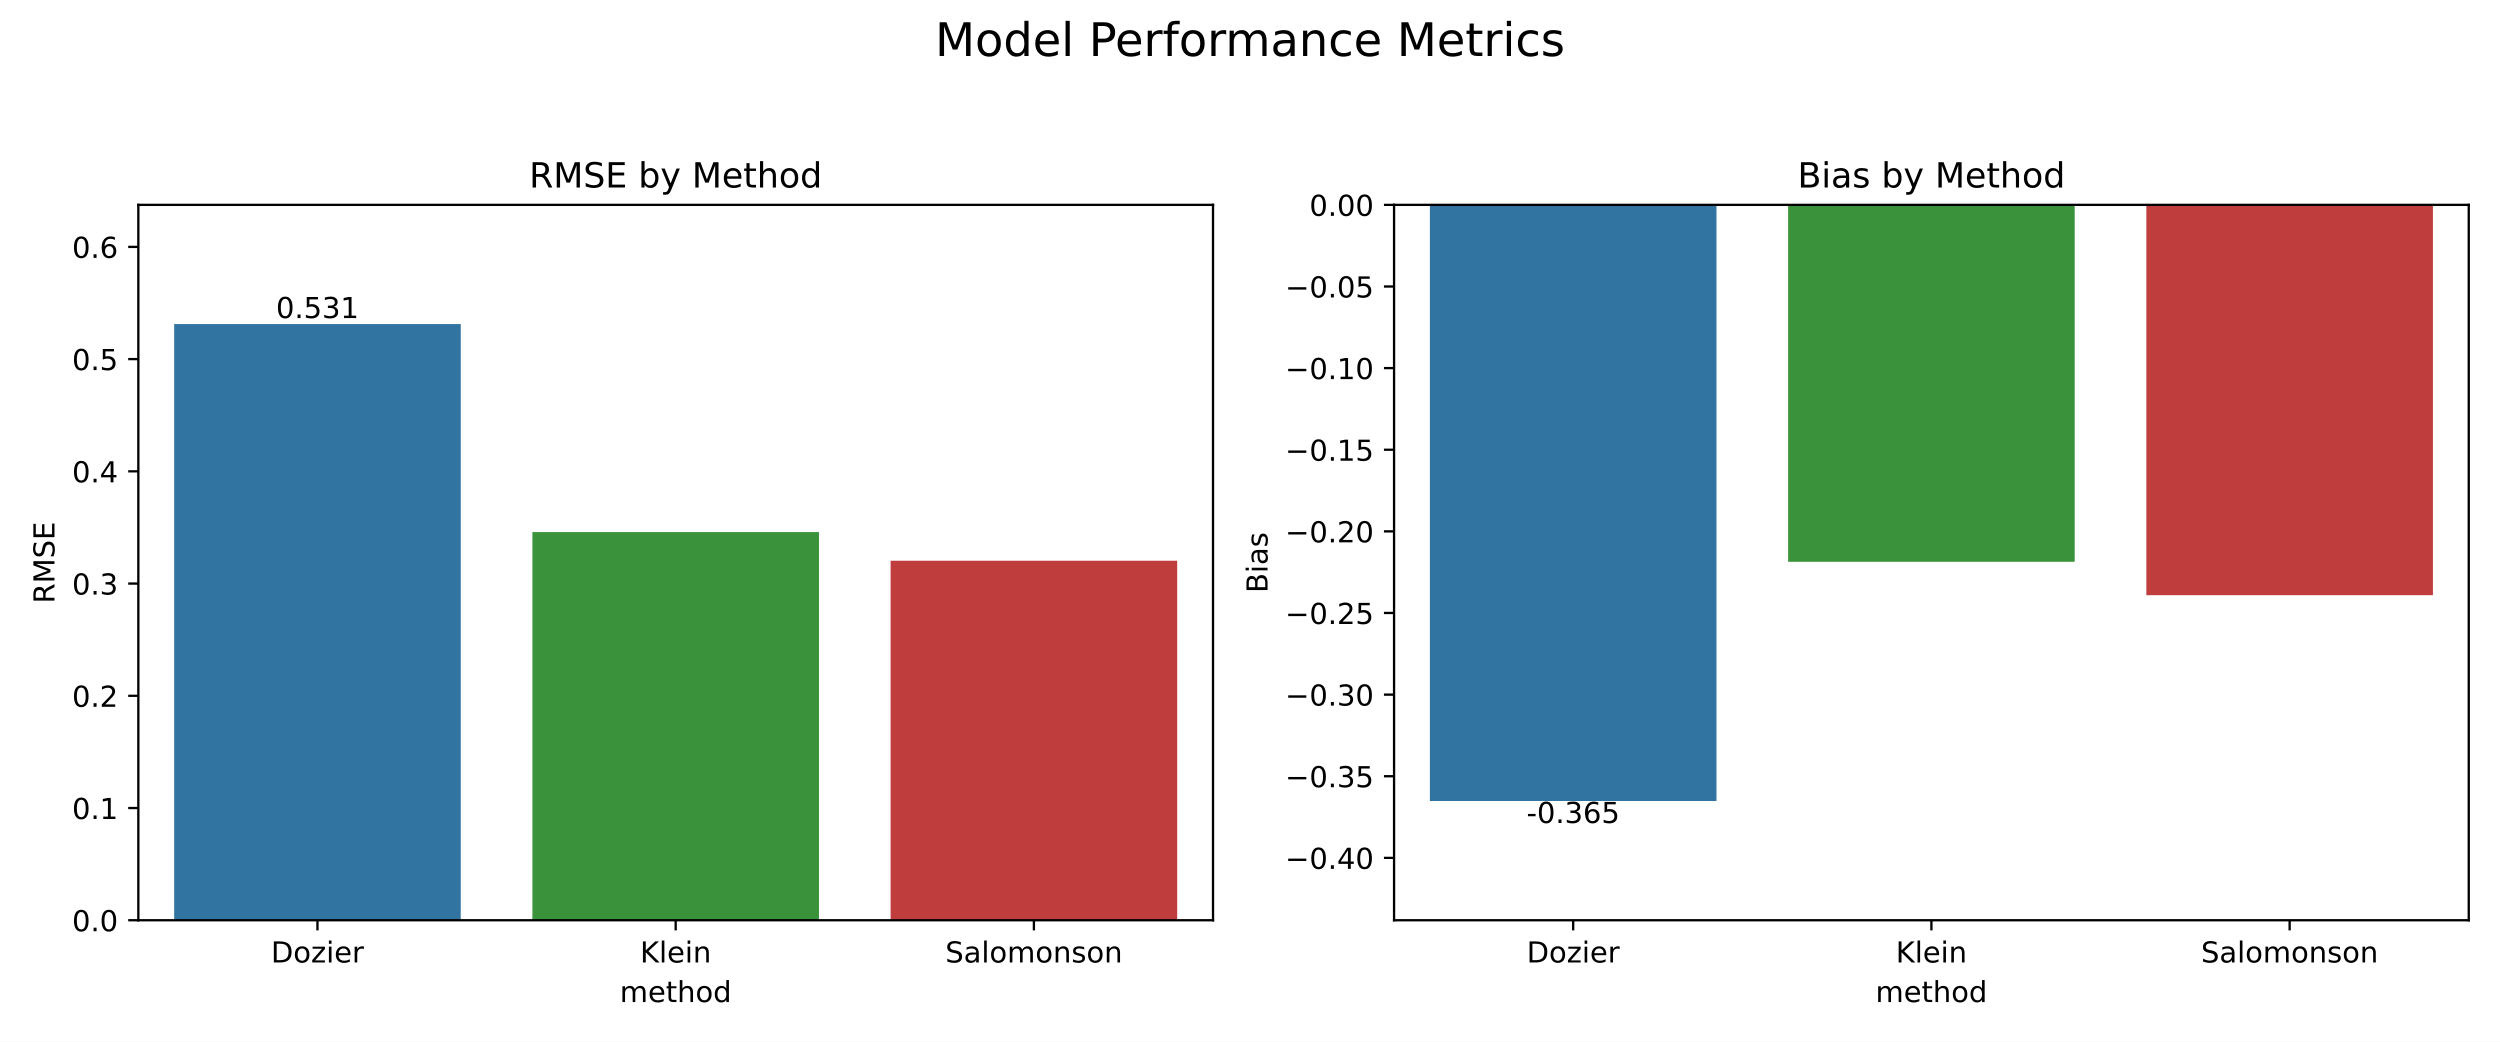
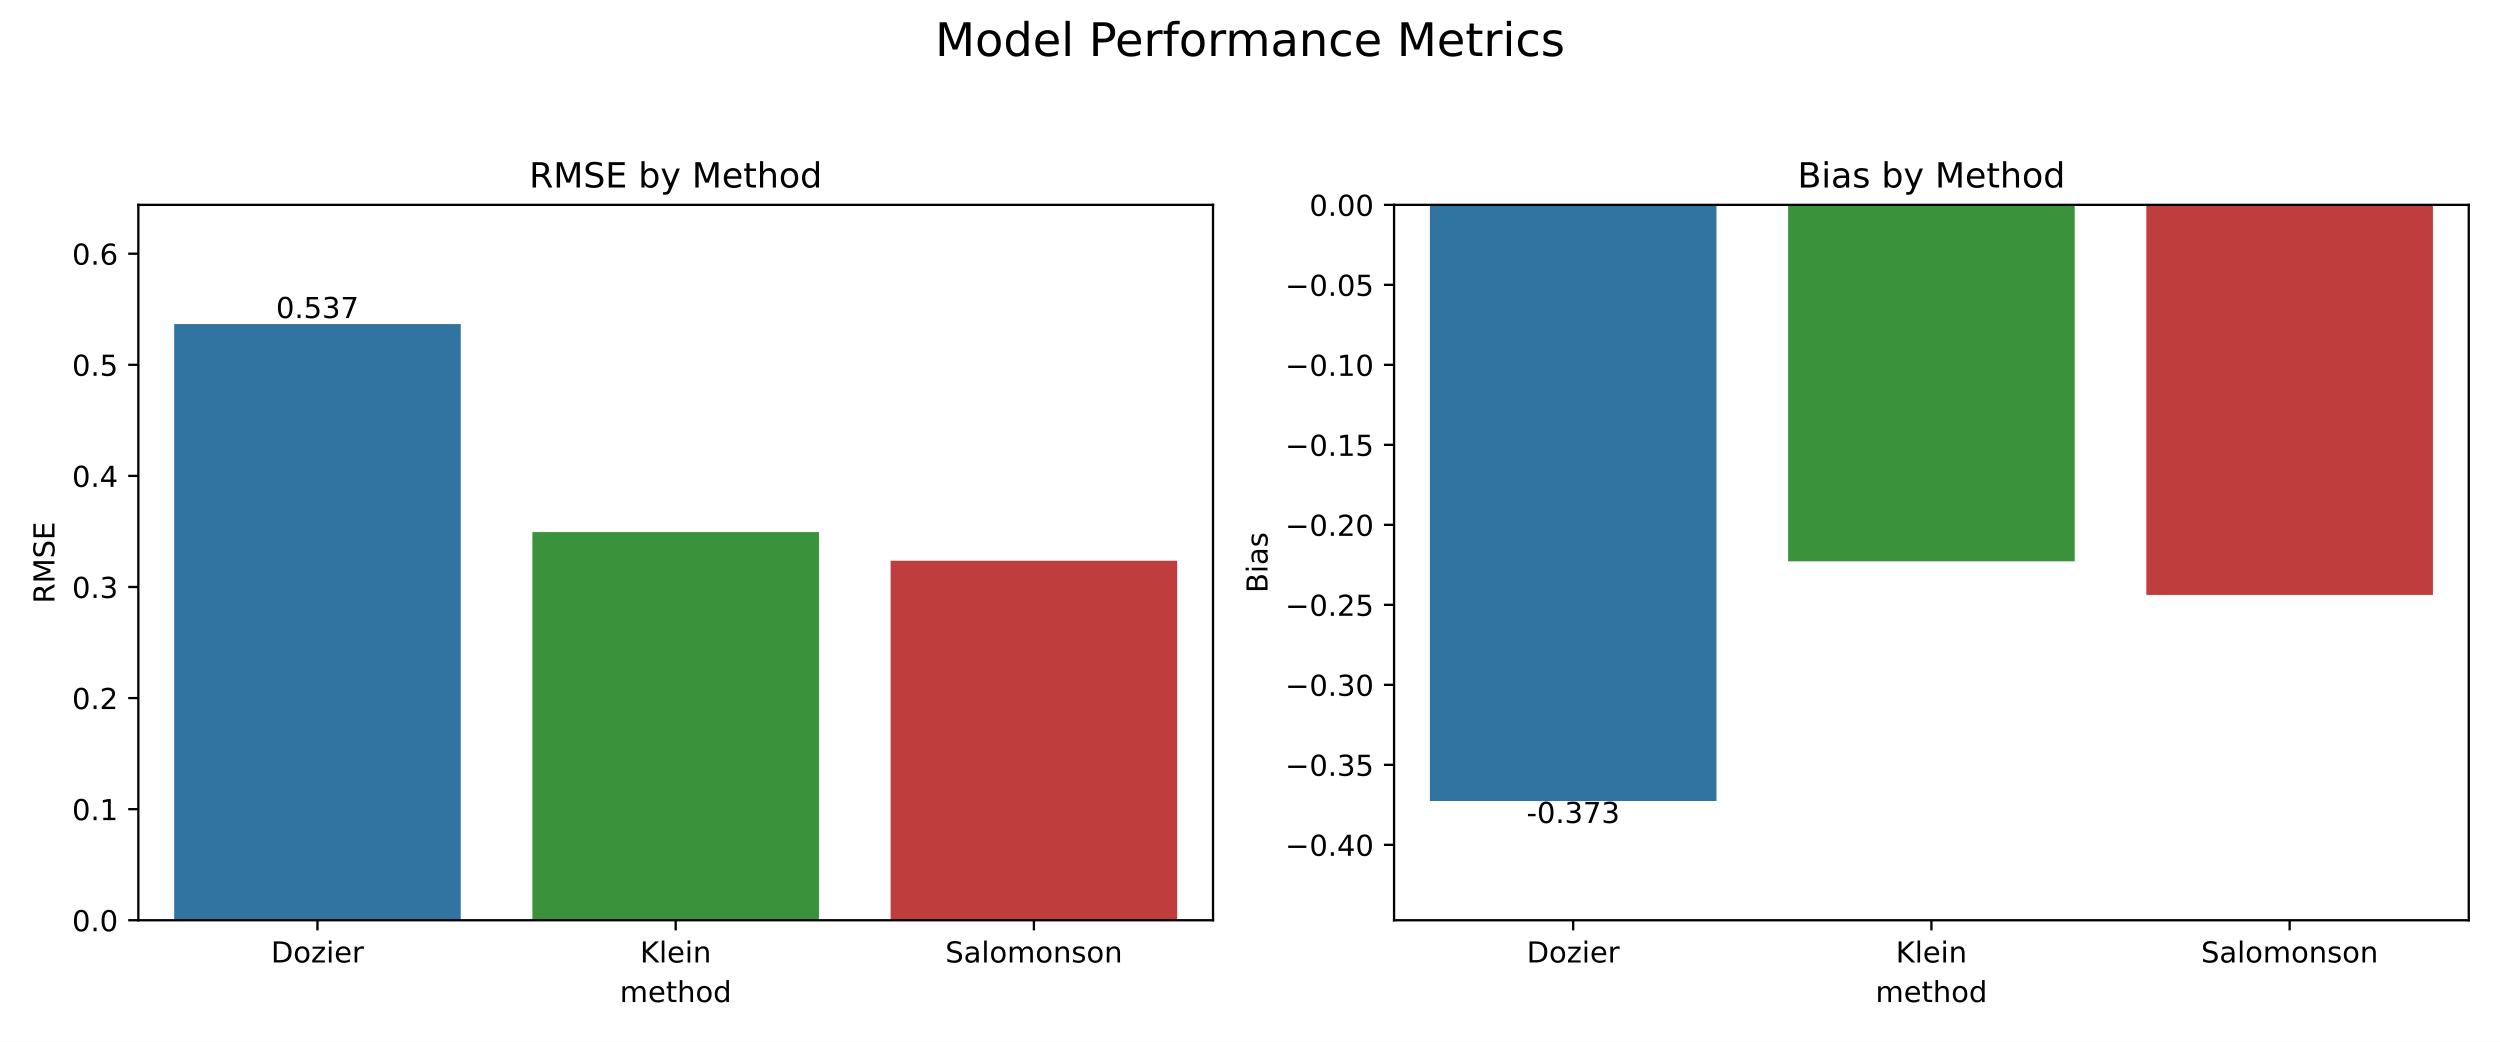
<svg xmlns="http://www.w3.org/2000/svg" xmlns:xlink="http://www.w3.org/1999/xlink" width="864pt" height="360pt" viewBox="0 0 864 360" version="1.1">
  <defs>
    <style type="text/css">*{stroke-linejoin: round; stroke-linecap: butt}</style>
  </defs>
  <g id="figure_1">
    <g id="patch_1">
      <path d="M 0 360  L 864 360  L 864 0  L 0 0  z " style="fill: #ffffff" />
    </g>
    <g id="axes_1">
      <g id="patch_2">
        <path d="M 47.81 318.04  L 419.22 318.04  L 419.22 70.8  L 47.81 70.8  z " style="fill: #ffffff" />
      </g>
      <g id="patch_3">
-         <path d="M 60.19 318.04  L 159.233 318.04  L 159.233 112.007  L 60.19 112.007  z " clip-path="url(#peafe7dc5db)" style="fill: #3274a1" />
+         <path d="M 60.19 318.04  L 159.233 318.04  L 159.233 112.007  L 60.19 112.007  z " clip-path="url(#peba05e457d)" style="fill: #3274a1" />
      </g>
      <g id="patch_4">
-         <path d="M 183.994 318.04  L 283.036 318.04  L 283.036 183.891  L 183.994 183.891  z " clip-path="url(#peafe7dc5db)" style="fill: #3a923a" />
+         <path d="M 183.994 318.04  L 283.036 318.04  L 283.036 183.89  L 183.994 183.89  z " clip-path="url(#peba05e457d)" style="fill: #3a923a" />
      </g>
      <g id="patch_5">
-         <path d="M 307.797 318.04  L 406.84 318.04  L 406.84 193.797  L 307.797 193.797  z " clip-path="url(#peafe7dc5db)" style="fill: #c03d3e" />
+         <path d="M 307.797 318.04  L 406.84 318.04  L 406.84 193.797  L 307.797 193.797  z " clip-path="url(#peba05e457d)" style="fill: #c03d3e" />
      </g>
      <g id="matplotlib.axis_1">
        <g id="xtick_1">
          <g id="line2d_1">
            <defs>
-               <path id="m513d58f804" d="M 0 0  L 0 3.5  " style="stroke: #000000; stroke-width: 0.8" />
+               <path id="m474b0d096c" d="M 0 0  L 0 3.5  " style="stroke: #000000; stroke-width: 0.8" />
            </defs>
            <g>
-               <use xlink:href="#m513d58f804" x="109.712" y="318.04" style="stroke: #000000; stroke-width: 0.8" />
+               <use xlink:href="#m474b0d096c" x="109.712" y="318.04" style="stroke: #000000; stroke-width: 0.8" />
            </g>
          </g>
          <g id="text_1">
            <g transform="translate(93.65698 332.6384) scale(0.1 -0.1)">
              <defs>
                <path id="DejaVuSans-44" d="M 1259 4147  L 1259 519  L 2022 519  Q 2988 519 3436 956  Q 3884 1394 3884 2338  Q 3884 3275 3436 3711  Q 2988 4147 2022 4147  L 1259 4147  z M 628 4666  L 1925 4666  Q 3281 4666 3915 4102  Q 4550 3538 4550 2338  Q 4550 1131 3912 565  Q 3275 0 1925 0  L 628 0  L 628 4666  z " transform="scale(0.015625)" />
                <path id="DejaVuSans-6f" d="M 1959 3097  Q 1497 3097 1228 2736  Q 959 2375 959 1747  Q 959 1119 1226 758  Q 1494 397 1959 397  Q 2419 397 2687 759  Q 2956 1122 2956 1747  Q 2956 2369 2687 2733  Q 2419 3097 1959 3097  z M 1959 3584  Q 2709 3584 3137 3096  Q 3566 2609 3566 1747  Q 3566 888 3137 398  Q 2709 -91 1959 -91  Q 1206 -91 779 398  Q 353 888 353 1747  Q 353 2609 779 3096  Q 1206 3584 1959 3584  z " transform="scale(0.015625)" />
                <path id="DejaVuSans-7a" d="M 353 3500  L 3084 3500  L 3084 2975  L 922 459  L 3084 459  L 3084 0  L 275 0  L 275 525  L 2438 3041  L 353 3041  L 353 3500  z " transform="scale(0.015625)" />
                <path id="DejaVuSans-69" d="M 603 3500  L 1178 3500  L 1178 0  L 603 0  L 603 3500  z M 603 4863  L 1178 4863  L 1178 4134  L 603 4134  L 603 4863  z " transform="scale(0.015625)" />
                <path id="DejaVuSans-65" d="M 3597 1894  L 3597 1613  L 953 1613  Q 991 1019 1311 708  Q 1631 397 2203 397  Q 2534 397 2845 478  Q 3156 559 3463 722  L 3463 178  Q 3153 47 2828 -22  Q 2503 -91 2169 -91  Q 1331 -91 842 396  Q 353 884 353 1716  Q 353 2575 817 3079  Q 1281 3584 2069 3584  Q 2775 3584 3186 3129  Q 3597 2675 3597 1894  z M 3022 2063  Q 3016 2534 2758 2815  Q 2500 3097 2075 3097  Q 1594 3097 1305 2825  Q 1016 2553 972 2059  L 3022 2063  z " transform="scale(0.015625)" />
                <path id="DejaVuSans-72" d="M 2631 2963  Q 2534 3019 2420 3045  Q 2306 3072 2169 3072  Q 1681 3072 1420 2755  Q 1159 2438 1159 1844  L 1159 0  L 581 0  L 581 3500  L 1159 3500  L 1159 2956  Q 1341 3275 1631 3429  Q 1922 3584 2338 3584  Q 2397 3584 2469 3576  Q 2541 3569 2628 3553  L 2631 2963  z " transform="scale(0.015625)" />
              </defs>
              <use xlink:href="#DejaVuSans-44" />
              <use xlink:href="#DejaVuSans-6f" x="77.002" />
              <use xlink:href="#DejaVuSans-7a" x="138.184" />
              <use xlink:href="#DejaVuSans-69" x="190.674" />
              <use xlink:href="#DejaVuSans-65" x="218.457" />
              <use xlink:href="#DejaVuSans-72" x="279.98" />
            </g>
          </g>
        </g>
        <g id="xtick_2">
          <g id="line2d_2">
            <g>
-               <use xlink:href="#m513d58f804" x="233.515" y="318.04" style="stroke: #000000; stroke-width: 0.8" />
+               <use xlink:href="#m474b0d096c" x="233.515" y="318.04" style="stroke: #000000; stroke-width: 0.8" />
            </g>
          </g>
          <g id="text_2">
            <g transform="translate(221.2127 332.6384) scale(0.1 -0.1)">
              <defs>
                <path id="DejaVuSans-4b" d="M 628 4666  L 1259 4666  L 1259 2694  L 3353 4666  L 4166 4666  L 1850 2491  L 4331 0  L 3500 0  L 1259 2247  L 1259 0  L 628 0  L 628 4666  z " transform="scale(0.015625)" />
                <path id="DejaVuSans-6c" d="M 603 4863  L 1178 4863  L 1178 0  L 603 0  L 603 4863  z " transform="scale(0.015625)" />
                <path id="DejaVuSans-6e" d="M 3513 2113  L 3513 0  L 2938 0  L 2938 2094  Q 2938 2591 2744 2837  Q 2550 3084 2163 3084  Q 1697 3084 1428 2787  Q 1159 2491 1159 1978  L 1159 0  L 581 0  L 581 3500  L 1159 3500  L 1159 2956  Q 1366 3272 1645 3428  Q 1925 3584 2291 3584  Q 2894 3584 3203 3211  Q 3513 2838 3513 2113  z " transform="scale(0.015625)" />
              </defs>
              <use xlink:href="#DejaVuSans-4b" />
              <use xlink:href="#DejaVuSans-6c" x="65.576" />
              <use xlink:href="#DejaVuSans-65" x="93.359" />
              <use xlink:href="#DejaVuSans-69" x="154.883" />
              <use xlink:href="#DejaVuSans-6e" x="182.666" />
            </g>
          </g>
        </g>
        <g id="xtick_3">
          <g id="line2d_3">
            <g>
-               <use xlink:href="#m513d58f804" x="357.318" y="318.04" style="stroke: #000000; stroke-width: 0.8" />
+               <use xlink:href="#m474b0d096c" x="357.318" y="318.04" style="stroke: #000000; stroke-width: 0.8" />
            </g>
          </g>
          <g id="text_3">
            <g transform="translate(326.7004 332.6384) scale(0.1 -0.1)">
              <defs>
                <path id="DejaVuSans-53" d="M 3425 4513  L 3425 3897  Q 3066 4069 2747 4153  Q 2428 4238 2131 4238  Q 1616 4238 1336 4038  Q 1056 3838 1056 3469  Q 1056 3159 1242 3001  Q 1428 2844 1947 2747  L 2328 2669  Q 3034 2534 3370 2195  Q 3706 1856 3706 1288  Q 3706 609 3251 259  Q 2797 -91 1919 -91  Q 1588 -91 1214 -16  Q 841 59 441 206  L 441 856  Q 825 641 1194 531  Q 1563 422 1919 422  Q 2459 422 2753 634  Q 3047 847 3047 1241  Q 3047 1584 2836 1778  Q 2625 1972 2144 2069  L 1759 2144  Q 1053 2284 737 2584  Q 422 2884 422 3419  Q 422 4038 858 4394  Q 1294 4750 2059 4750  Q 2388 4750 2728 4690  Q 3069 4631 3425 4513  z " transform="scale(0.015625)" />
                <path id="DejaVuSans-61" d="M 2194 1759  Q 1497 1759 1228 1600  Q 959 1441 959 1056  Q 959 750 1161 570  Q 1363 391 1709 391  Q 2188 391 2477 730  Q 2766 1069 2766 1631  L 2766 1759  L 2194 1759  z M 3341 1997  L 3341 0  L 2766 0  L 2766 531  Q 2569 213 2275 61  Q 1981 -91 1556 -91  Q 1019 -91 701 211  Q 384 513 384 1019  Q 384 1609 779 1909  Q 1175 2209 1959 2209  L 2766 2209  L 2766 2266  Q 2766 2663 2505 2880  Q 2244 3097 1772 3097  Q 1472 3097 1187 3025  Q 903 2953 641 2809  L 641 3341  Q 956 3463 1253 3523  Q 1550 3584 1831 3584  Q 2591 3584 2966 3190  Q 3341 2797 3341 1997  z " transform="scale(0.015625)" />
                <path id="DejaVuSans-6d" d="M 3328 2828  Q 3544 3216 3844 3400  Q 4144 3584 4550 3584  Q 5097 3584 5394 3201  Q 5691 2819 5691 2113  L 5691 0  L 5113 0  L 5113 2094  Q 5113 2597 4934 2840  Q 4756 3084 4391 3084  Q 3944 3084 3684 2787  Q 3425 2491 3425 1978  L 3425 0  L 2847 0  L 2847 2094  Q 2847 2600 2669 2842  Q 2491 3084 2119 3084  Q 1678 3084 1418 2786  Q 1159 2488 1159 1978  L 1159 0  L 581 0  L 581 3500  L 1159 3500  L 1159 2956  Q 1356 3278 1631 3431  Q 1906 3584 2284 3584  Q 2666 3584 2933 3390  Q 3200 3197 3328 2828  z " transform="scale(0.015625)" />
                <path id="DejaVuSans-73" d="M 2834 3397  L 2834 2853  Q 2591 2978 2328 3040  Q 2066 3103 1784 3103  Q 1356 3103 1142 2972  Q 928 2841 928 2578  Q 928 2378 1081 2264  Q 1234 2150 1697 2047  L 1894 2003  Q 2506 1872 2764 1633  Q 3022 1394 3022 966  Q 3022 478 2636 193  Q 2250 -91 1575 -91  Q 1294 -91 989 -36  Q 684 19 347 128  L 347 722  Q 666 556 975 473  Q 1284 391 1588 391  Q 1994 391 2212 530  Q 2431 669 2431 922  Q 2431 1156 2273 1281  Q 2116 1406 1581 1522  L 1381 1569  Q 847 1681 609 1914  Q 372 2147 372 2553  Q 372 3047 722 3315  Q 1072 3584 1716 3584  Q 2034 3584 2315 3537  Q 2597 3491 2834 3397  z " transform="scale(0.015625)" />
              </defs>
              <use xlink:href="#DejaVuSans-53" />
              <use xlink:href="#DejaVuSans-61" x="63.477" />
              <use xlink:href="#DejaVuSans-6c" x="124.756" />
              <use xlink:href="#DejaVuSans-6f" x="152.539" />
              <use xlink:href="#DejaVuSans-6d" x="213.721" />
              <use xlink:href="#DejaVuSans-6f" x="311.133" />
              <use xlink:href="#DejaVuSans-6e" x="372.314" />
              <use xlink:href="#DejaVuSans-73" x="435.693" />
              <use xlink:href="#DejaVuSans-6f" x="487.793" />
              <use xlink:href="#DejaVuSans-6e" x="548.975" />
            </g>
          </g>
        </g>
        <g id="text_4">
          <g transform="translate(214.2056 346.3166) scale(0.1 -0.1)">
            <defs>
              <path id="DejaVuSans-74" d="M 1172 4494  L 1172 3500  L 2356 3500  L 2356 3053  L 1172 3053  L 1172 1153  Q 1172 725 1289 603  Q 1406 481 1766 481  L 2356 481  L 2356 0  L 1766 0  Q 1100 0 847 248  Q 594 497 594 1153  L 594 3053  L 172 3053  L 172 3500  L 594 3500  L 594 4494  L 1172 4494  z " transform="scale(0.015625)" />
              <path id="DejaVuSans-68" d="M 3513 2113  L 3513 0  L 2938 0  L 2938 2094  Q 2938 2591 2744 2837  Q 2550 3084 2163 3084  Q 1697 3084 1428 2787  Q 1159 2491 1159 1978  L 1159 0  L 581 0  L 581 4863  L 1159 4863  L 1159 2956  Q 1366 3272 1645 3428  Q 1925 3584 2291 3584  Q 2894 3584 3203 3211  Q 3513 2838 3513 2113  z " transform="scale(0.015625)" />
              <path id="DejaVuSans-64" d="M 2906 2969  L 2906 4863  L 3481 4863  L 3481 0  L 2906 0  L 2906 525  Q 2725 213 2448 61  Q 2172 -91 1784 -91  Q 1150 -91 751 415  Q 353 922 353 1747  Q 353 2572 751 3078  Q 1150 3584 1784 3584  Q 2172 3584 2448 3432  Q 2725 3281 2906 2969  z M 947 1747  Q 947 1113 1208 752  Q 1469 391 1925 391  Q 2381 391 2643 752  Q 2906 1113 2906 1747  Q 2906 2381 2643 2742  Q 2381 3103 1925 3103  Q 1469 3103 1208 2742  Q 947 2381 947 1747  z " transform="scale(0.015625)" />
            </defs>
            <use xlink:href="#DejaVuSans-6d" />
            <use xlink:href="#DejaVuSans-65" x="97.412" />
            <use xlink:href="#DejaVuSans-74" x="158.936" />
            <use xlink:href="#DejaVuSans-68" x="198.145" />
            <use xlink:href="#DejaVuSans-6f" x="261.523" />
            <use xlink:href="#DejaVuSans-64" x="322.705" />
          </g>
        </g>
      </g>
      <g id="matplotlib.axis_2">
        <g id="ytick_1">
          <g id="line2d_4">
            <defs>
-               <path id="mf896c09297" d="M 0 0  L -3.5 0  " style="stroke: #000000; stroke-width: 0.8" />
+               <path id="mdf19b38f25" d="M 0 0  L -3.5 0  " style="stroke: #000000; stroke-width: 0.8" />
            </defs>
            <g>
-               <use xlink:href="#mf896c09297" x="47.81" y="318.04" style="stroke: #000000; stroke-width: 0.8" />
+               <use xlink:href="#mdf19b38f25" x="47.81" y="318.04" style="stroke: #000000; stroke-width: 0.8" />
            </g>
          </g>
          <g id="text_5">
            <g transform="translate(24.90687 321.8392) scale(0.1 -0.1)">
              <defs>
                <path id="DejaVuSans-30" d="M 2034 4250  Q 1547 4250 1301 3770  Q 1056 3291 1056 2328  Q 1056 1369 1301 889  Q 1547 409 2034 409  Q 2525 409 2770 889  Q 3016 1369 3016 2328  Q 3016 3291 2770 3770  Q 2525 4250 2034 4250  z M 2034 4750  Q 2819 4750 3233 4129  Q 3647 3509 3647 2328  Q 3647 1150 3233 529  Q 2819 -91 2034 -91  Q 1250 -91 836 529  Q 422 1150 422 2328  Q 422 3509 836 4129  Q 1250 4750 2034 4750  z " transform="scale(0.015625)" />
                <path id="DejaVuSans-2e" d="M 684 794  L 1344 794  L 1344 0  L 684 0  L 684 794  z " transform="scale(0.015625)" />
              </defs>
              <use xlink:href="#DejaVuSans-30" />
              <use xlink:href="#DejaVuSans-2e" x="63.623" />
              <use xlink:href="#DejaVuSans-30" x="95.41" />
            </g>
          </g>
        </g>
        <g id="ytick_2">
          <g id="line2d_5">
            <g>
-               <use xlink:href="#mf896c09297" x="47.81" y="279.253" style="stroke: #000000; stroke-width: 0.8" />
+               <use xlink:href="#mdf19b38f25" x="47.81" y="279.647" style="stroke: #000000; stroke-width: 0.8" />
            </g>
          </g>
          <g id="text_6">
-             <g transform="translate(24.90687 283.0527) scale(0.1 -0.1)">
+             <g transform="translate(24.90687 283.4464) scale(0.1 -0.1)">
              <defs>
                <path id="DejaVuSans-31" d="M 794 531  L 1825 531  L 1825 4091  L 703 3866  L 703 4441  L 1819 4666  L 2450 4666  L 2450 531  L 3481 531  L 3481 0  L 794 0  L 794 531  z " transform="scale(0.015625)" />
              </defs>
              <use xlink:href="#DejaVuSans-30" />
              <use xlink:href="#DejaVuSans-2e" x="63.623" />
              <use xlink:href="#DejaVuSans-31" x="95.41" />
            </g>
          </g>
        </g>
        <g id="ytick_3">
          <g id="line2d_6">
            <g>
-               <use xlink:href="#mf896c09297" x="47.81" y="240.467" style="stroke: #000000; stroke-width: 0.8" />
+               <use xlink:href="#mdf19b38f25" x="47.81" y="241.254" style="stroke: #000000; stroke-width: 0.8" />
            </g>
          </g>
          <g id="text_7">
-             <g transform="translate(24.90687 244.2662) scale(0.1 -0.1)">
+             <g transform="translate(24.90687 245.0535) scale(0.1 -0.1)">
              <defs>
                <path id="DejaVuSans-32" d="M 1228 531  L 3431 531  L 3431 0  L 469 0  L 469 531  Q 828 903 1448 1529  Q 2069 2156 2228 2338  Q 2531 2678 2651 2914  Q 2772 3150 2772 3378  Q 2772 3750 2511 3984  Q 2250 4219 1831 4219  Q 1534 4219 1204 4116  Q 875 4013 500 3803  L 500 4441  Q 881 4594 1212 4672  Q 1544 4750 1819 4750  Q 2544 4750 2975 4387  Q 3406 4025 3406 3419  Q 3406 3131 3298 2873  Q 3191 2616 2906 2266  Q 2828 2175 2409 1742  Q 1991 1309 1228 531  z " transform="scale(0.015625)" />
              </defs>
              <use xlink:href="#DejaVuSans-30" />
              <use xlink:href="#DejaVuSans-2e" x="63.623" />
              <use xlink:href="#DejaVuSans-32" x="95.41" />
            </g>
          </g>
        </g>
        <g id="ytick_4">
          <g id="line2d_7">
            <g>
-               <use xlink:href="#mf896c09297" x="47.81" y="201.68" style="stroke: #000000; stroke-width: 0.8" />
+               <use xlink:href="#mdf19b38f25" x="47.81" y="202.861" style="stroke: #000000; stroke-width: 0.8" />
            </g>
          </g>
          <g id="text_8">
-             <g transform="translate(24.90687 205.4797) scale(0.1 -0.1)">
+             <g transform="translate(24.90687 206.6606) scale(0.1 -0.1)">
              <defs>
                <path id="DejaVuSans-33" d="M 2597 2516  Q 3050 2419 3304 2112  Q 3559 1806 3559 1356  Q 3559 666 3084 287  Q 2609 -91 1734 -91  Q 1441 -91 1130 -33  Q 819 25 488 141  L 488 750  Q 750 597 1062 519  Q 1375 441 1716 441  Q 2309 441 2620 675  Q 2931 909 2931 1356  Q 2931 1769 2642 2001  Q 2353 2234 1838 2234  L 1294 2234  L 1294 2753  L 1863 2753  Q 2328 2753 2575 2939  Q 2822 3125 2822 3475  Q 2822 3834 2567 4026  Q 2313 4219 1838 4219  Q 1578 4219 1281 4162  Q 984 4106 628 3988  L 628 4550  Q 988 4650 1302 4700  Q 1616 4750 1894 4750  Q 2613 4750 3031 4423  Q 3450 4097 3450 3541  Q 3450 3153 3228 2886  Q 3006 2619 2597 2516  z " transform="scale(0.015625)" />
              </defs>
              <use xlink:href="#DejaVuSans-30" />
              <use xlink:href="#DejaVuSans-2e" x="63.623" />
              <use xlink:href="#DejaVuSans-33" x="95.41" />
            </g>
          </g>
        </g>
        <g id="ytick_5">
          <g id="line2d_8">
            <g>
-               <use xlink:href="#mf896c09297" x="47.81" y="162.894" style="stroke: #000000; stroke-width: 0.8" />
+               <use xlink:href="#mdf19b38f25" x="47.81" y="164.469" style="stroke: #000000; stroke-width: 0.8" />
            </g>
          </g>
          <g id="text_9">
-             <g transform="translate(24.90687 166.6932) scale(0.1 -0.1)">
+             <g transform="translate(24.90687 168.2678) scale(0.1 -0.1)">
              <defs>
                <path id="DejaVuSans-34" d="M 2419 4116  L 825 1625  L 2419 1625  L 2419 4116  z M 2253 4666  L 3047 4666  L 3047 1625  L 3713 1625  L 3713 1100  L 3047 1100  L 3047 0  L 2419 0  L 2419 1100  L 313 1100  L 313 1709  L 2253 4666  z " transform="scale(0.015625)" />
              </defs>
              <use xlink:href="#DejaVuSans-30" />
              <use xlink:href="#DejaVuSans-2e" x="63.623" />
              <use xlink:href="#DejaVuSans-34" x="95.41" />
            </g>
          </g>
        </g>
        <g id="ytick_6">
          <g id="line2d_9">
            <g>
-               <use xlink:href="#mf896c09297" x="47.81" y="124.107" style="stroke: #000000; stroke-width: 0.8" />
+               <use xlink:href="#mdf19b38f25" x="47.81" y="126.076" style="stroke: #000000; stroke-width: 0.8" />
            </g>
          </g>
          <g id="text_10">
-             <g transform="translate(24.90687 127.9067) scale(0.1 -0.1)">
+             <g transform="translate(24.90687 129.8749) scale(0.1 -0.1)">
              <defs>
                <path id="DejaVuSans-35" d="M 691 4666  L 3169 4666  L 3169 4134  L 1269 4134  L 1269 2991  Q 1406 3038 1543 3061  Q 1681 3084 1819 3084  Q 2600 3084 3056 2656  Q 3513 2228 3513 1497  Q 3513 744 3044 326  Q 2575 -91 1722 -91  Q 1428 -91 1123 -41  Q 819 9 494 109  L 494 744  Q 775 591 1075 516  Q 1375 441 1709 441  Q 2250 441 2565 725  Q 2881 1009 2881 1497  Q 2881 1984 2565 2268  Q 2250 2553 1709 2553  Q 1456 2553 1204 2497  Q 953 2441 691 2322  L 691 4666  z " transform="scale(0.015625)" />
              </defs>
              <use xlink:href="#DejaVuSans-30" />
              <use xlink:href="#DejaVuSans-2e" x="63.623" />
              <use xlink:href="#DejaVuSans-35" x="95.41" />
            </g>
          </g>
        </g>
        <g id="ytick_7">
          <g id="line2d_10">
            <g>
-               <use xlink:href="#mf896c09297" x="47.81" y="85.321" style="stroke: #000000; stroke-width: 0.8" />
+               <use xlink:href="#mdf19b38f25" x="47.81" y="87.683" style="stroke: #000000; stroke-width: 0.8" />
            </g>
          </g>
          <g id="text_11">
-             <g transform="translate(24.90687 89.12022) scale(0.1 -0.1)">
+             <g transform="translate(24.90687 91.48207) scale(0.1 -0.1)">
              <defs>
                <path id="DejaVuSans-36" d="M 2113 2584  Q 1688 2584 1439 2293  Q 1191 2003 1191 1497  Q 1191 994 1439 701  Q 1688 409 2113 409  Q 2538 409 2786 701  Q 3034 994 3034 1497  Q 3034 2003 2786 2293  Q 2538 2584 2113 2584  z M 3366 4563  L 3366 3988  Q 3128 4100 2886 4159  Q 2644 4219 2406 4219  Q 1781 4219 1451 3797  Q 1122 3375 1075 2522  Q 1259 2794 1537 2939  Q 1816 3084 2150 3084  Q 2853 3084 3261 2657  Q 3669 2231 3669 1497  Q 3669 778 3244 343  Q 2819 -91 2113 -91  Q 1303 -91 875 529  Q 447 1150 447 2328  Q 447 3434 972 4092  Q 1497 4750 2381 4750  Q 2619 4750 2861 4703  Q 3103 4656 3366 4563  z " transform="scale(0.015625)" />
              </defs>
              <use xlink:href="#DejaVuSans-30" />
              <use xlink:href="#DejaVuSans-2e" x="63.623" />
              <use xlink:href="#DejaVuSans-36" x="95.41" />
            </g>
          </g>
        </g>
        <g id="text_12">
          <g transform="translate(18.82719 208.5419) rotate(-90) scale(0.1 -0.1)">
            <defs>
              <path id="DejaVuSans-52" d="M 2841 2188  Q 3044 2119 3236 1894  Q 3428 1669 3622 1275  L 4263 0  L 3584 0  L 2988 1197  Q 2756 1666 2539 1819  Q 2322 1972 1947 1972  L 1259 1972  L 1259 0  L 628 0  L 628 4666  L 2053 4666  Q 2853 4666 3247 4331  Q 3641 3997 3641 3322  Q 3641 2881 3436 2590  Q 3231 2300 2841 2188  z M 1259 4147  L 1259 2491  L 2053 2491  Q 2509 2491 2742 2702  Q 2975 2913 2975 3322  Q 2975 3731 2742 3939  Q 2509 4147 2053 4147  L 1259 4147  z " transform="scale(0.015625)" />
              <path id="DejaVuSans-4d" d="M 628 4666  L 1569 4666  L 2759 1491  L 3956 4666  L 4897 4666  L 4897 0  L 4281 0  L 4281 4097  L 3078 897  L 2444 897  L 1241 4097  L 1241 0  L 628 0  L 628 4666  z " transform="scale(0.015625)" />
              <path id="DejaVuSans-45" d="M 628 4666  L 3578 4666  L 3578 4134  L 1259 4134  L 1259 2753  L 3481 2753  L 3481 2222  L 1259 2222  L 1259 531  L 3634 531  L 3634 0  L 628 0  L 628 4666  z " transform="scale(0.015625)" />
            </defs>
            <use xlink:href="#DejaVuSans-52" />
            <use xlink:href="#DejaVuSans-4d" x="69.482" />
            <use xlink:href="#DejaVuSans-53" x="155.762" />
            <use xlink:href="#DejaVuSans-45" x="219.238" />
          </g>
        </g>
      </g>
      <g id="line2d_11">
-         <path clip-path="url(#peafe7dc5db)" style="fill: none; stroke: #424242; stroke-width: 2.25; stroke-linecap: square" />
+         <path clip-path="url(#peba05e457d)" style="fill: none; stroke: #424242; stroke-width: 2.25; stroke-linecap: square" />
      </g>
      <g id="line2d_12">
-         <path clip-path="url(#peafe7dc5db)" style="fill: none; stroke: #424242; stroke-width: 2.25; stroke-linecap: square" />
+         <path clip-path="url(#peba05e457d)" style="fill: none; stroke: #424242; stroke-width: 2.25; stroke-linecap: square" />
      </g>
      <g id="line2d_13">
-         <path clip-path="url(#peafe7dc5db)" style="fill: none; stroke: #424242; stroke-width: 2.25; stroke-linecap: square" />
+         <path clip-path="url(#peba05e457d)" style="fill: none; stroke: #424242; stroke-width: 2.25; stroke-linecap: square" />
      </g>
      <g id="patch_6">
        <path d="M 47.81 318.04  L 47.81 70.8  " style="fill: none; stroke: #000000; stroke-width: 0.8; stroke-linejoin: miter; stroke-linecap: square" />
      </g>
      <g id="patch_7">
        <path d="M 419.22 318.04  L 419.22 70.8  " style="fill: none; stroke: #000000; stroke-width: 0.8; stroke-linejoin: miter; stroke-linecap: square" />
      </g>
      <g id="patch_8">
        <path d="M 47.81 318.04  L 419.22 318.04  " style="fill: none; stroke: #000000; stroke-width: 0.8; stroke-linejoin: miter; stroke-linecap: square" />
      </g>
      <g id="patch_9">
        <path d="M 47.81 70.8  L 419.22 70.8  " style="fill: none; stroke: #000000; stroke-width: 0.8; stroke-linejoin: miter; stroke-linecap: square" />
      </g>
      <g id="text_13">
        <g transform="translate(95.3976 109.927) scale(0.1 -0.1)">
+           <defs>
+             <path id="DejaVuSans-37" d="M 525 4666  L 3525 4666  L 3525 4397  L 1831 0  L 1172 0  L 2766 4134  L 525 4134  L 525 4666  z " transform="scale(0.015625)" />
+           </defs>
          <use xlink:href="#DejaVuSans-30" />
          <use xlink:href="#DejaVuSans-2e" x="63.623" />
          <use xlink:href="#DejaVuSans-35" x="95.41" />
          <use xlink:href="#DejaVuSans-33" x="159.033" />
-           <use xlink:href="#DejaVuSans-31" x="222.656" />
+           <use xlink:href="#DejaVuSans-37" x="222.656" />
        </g>
      </g>
      <g id="text_14">
        <g transform="translate(182.8909 64.8) scale(0.12 -0.12)">
          <defs>
            <path id="DejaVuSans-20" transform="scale(0.015625)" />
            <path id="DejaVuSans-62" d="M 3116 1747  Q 3116 2381 2855 2742  Q 2594 3103 2138 3103  Q 1681 3103 1420 2742  Q 1159 2381 1159 1747  Q 1159 1113 1420 752  Q 1681 391 2138 391  Q 2594 391 2855 752  Q 3116 1113 3116 1747  z M 1159 2969  Q 1341 3281 1617 3432  Q 1894 3584 2278 3584  Q 2916 3584 3314 3078  Q 3713 2572 3713 1747  Q 3713 922 3314 415  Q 2916 -91 2278 -91  Q 1894 -91 1617 61  Q 1341 213 1159 525  L 1159 0  L 581 0  L 581 4863  L 1159 4863  L 1159 2969  z " transform="scale(0.015625)" />
            <path id="DejaVuSans-79" d="M 2059 -325  Q 1816 -950 1584 -1140  Q 1353 -1331 966 -1331  L 506 -1331  L 506 -850  L 844 -850  Q 1081 -850 1212 -737  Q 1344 -625 1503 -206  L 1606 56  L 191 3500  L 800 3500  L 1894 763  L 2988 3500  L 3597 3500  L 2059 -325  z " transform="scale(0.015625)" />
          </defs>
          <use xlink:href="#DejaVuSans-52" />
          <use xlink:href="#DejaVuSans-4d" x="69.482" />
          <use xlink:href="#DejaVuSans-53" x="155.762" />
          <use xlink:href="#DejaVuSans-45" x="219.238" />
          <use xlink:href="#DejaVuSans-20" x="282.422" />
          <use xlink:href="#DejaVuSans-62" x="314.209" />
          <use xlink:href="#DejaVuSans-79" x="377.686" />
          <use xlink:href="#DejaVuSans-20" x="436.865" />
          <use xlink:href="#DejaVuSans-4d" x="468.652" />
          <use xlink:href="#DejaVuSans-65" x="554.932" />
          <use xlink:href="#DejaVuSans-74" x="616.455" />
          <use xlink:href="#DejaVuSans-68" x="655.664" />
          <use xlink:href="#DejaVuSans-6f" x="719.043" />
          <use xlink:href="#DejaVuSans-64" x="780.225" />
        </g>
      </g>
    </g>
    <g id="axes_2">
      <g id="patch_10">
        <path d="M 481.79 318.04  L 853.2 318.04  L 853.2 70.8  L 481.79 70.8  z " style="fill: #ffffff" />
      </g>
      <g id="patch_11">
-         <path d="M 494.17 70.8  L 593.213 70.8  L 593.213 276.833  L 494.17 276.833  z " clip-path="url(#p7704c7d797)" style="fill: #3274a1" />
+         <path d="M 494.17 70.8  L 593.213 70.8  L 593.213 276.833  L 494.17 276.833  z " clip-path="url(#pfd6d68599d)" style="fill: #3274a1" />
      </g>
      <g id="patch_12">
-         <path d="M 617.974 70.8  L 717.016 70.8  L 717.016 194.168  L 617.974 194.168  z " clip-path="url(#p7704c7d797)" style="fill: #3a923a" />
+         <path d="M 617.974 70.8  L 717.016 70.8  L 717.016 194.006  L 617.974 194.006  z " clip-path="url(#pfd6d68599d)" style="fill: #3a923a" />
      </g>
      <g id="patch_13">
-         <path d="M 741.777 70.8  L 840.82 70.8  L 840.82 205.699  L 741.777 205.699  z " clip-path="url(#p7704c7d797)" style="fill: #c03d3e" />
+         <path d="M 741.777 70.8  L 840.82 70.8  L 840.82 205.612  L 741.777 205.612  z " clip-path="url(#pfd6d68599d)" style="fill: #c03d3e" />
      </g>
      <g id="matplotlib.axis_3">
        <g id="xtick_4">
          <g id="line2d_14">
            <g>
-               <use xlink:href="#m513d58f804" x="543.692" y="318.04" style="stroke: #000000; stroke-width: 0.8" />
+               <use xlink:href="#m474b0d096c" x="543.692" y="318.04" style="stroke: #000000; stroke-width: 0.8" />
            </g>
          </g>
          <g id="text_15">
            <g transform="translate(527.637 332.6384) scale(0.1 -0.1)">
              <use xlink:href="#DejaVuSans-44" />
              <use xlink:href="#DejaVuSans-6f" x="77.002" />
              <use xlink:href="#DejaVuSans-7a" x="138.184" />
              <use xlink:href="#DejaVuSans-69" x="190.674" />
              <use xlink:href="#DejaVuSans-65" x="218.457" />
              <use xlink:href="#DejaVuSans-72" x="279.98" />
            </g>
          </g>
        </g>
        <g id="xtick_5">
          <g id="line2d_15">
            <g>
-               <use xlink:href="#m513d58f804" x="667.495" y="318.04" style="stroke: #000000; stroke-width: 0.8" />
+               <use xlink:href="#m474b0d096c" x="667.495" y="318.04" style="stroke: #000000; stroke-width: 0.8" />
            </g>
          </g>
          <g id="text_16">
            <g transform="translate(655.1927 332.6384) scale(0.1 -0.1)">
              <use xlink:href="#DejaVuSans-4b" />
              <use xlink:href="#DejaVuSans-6c" x="65.576" />
              <use xlink:href="#DejaVuSans-65" x="93.359" />
              <use xlink:href="#DejaVuSans-69" x="154.883" />
              <use xlink:href="#DejaVuSans-6e" x="182.666" />
            </g>
          </g>
        </g>
        <g id="xtick_6">
          <g id="line2d_16">
            <g>
-               <use xlink:href="#m513d58f804" x="791.298" y="318.04" style="stroke: #000000; stroke-width: 0.8" />
+               <use xlink:href="#m474b0d096c" x="791.298" y="318.04" style="stroke: #000000; stroke-width: 0.8" />
            </g>
          </g>
          <g id="text_17">
            <g transform="translate(760.6804 332.6384) scale(0.1 -0.1)">
              <use xlink:href="#DejaVuSans-53" />
              <use xlink:href="#DejaVuSans-61" x="63.477" />
              <use xlink:href="#DejaVuSans-6c" x="124.756" />
              <use xlink:href="#DejaVuSans-6f" x="152.539" />
              <use xlink:href="#DejaVuSans-6d" x="213.721" />
              <use xlink:href="#DejaVuSans-6f" x="311.133" />
              <use xlink:href="#DejaVuSans-6e" x="372.314" />
              <use xlink:href="#DejaVuSans-73" x="435.693" />
              <use xlink:href="#DejaVuSans-6f" x="487.793" />
              <use xlink:href="#DejaVuSans-6e" x="548.975" />
            </g>
          </g>
        </g>
        <g id="text_18">
          <g transform="translate(648.1856 346.3166) scale(0.1 -0.1)">
            <use xlink:href="#DejaVuSans-6d" />
            <use xlink:href="#DejaVuSans-65" x="97.412" />
            <use xlink:href="#DejaVuSans-74" x="158.936" />
            <use xlink:href="#DejaVuSans-68" x="198.145" />
            <use xlink:href="#DejaVuSans-6f" x="261.523" />
            <use xlink:href="#DejaVuSans-64" x="322.705" />
          </g>
        </g>
      </g>
      <g id="matplotlib.axis_4">
        <g id="ytick_8">
          <g id="line2d_17">
            <g>
-               <use xlink:href="#mf896c09297" x="481.79" y="296.479" style="stroke: #000000; stroke-width: 0.8" />
+               <use xlink:href="#mdf19b38f25" x="481.79" y="291.971" style="stroke: #000000; stroke-width: 0.8" />
            </g>
          </g>
          <g id="text_19">
-             <g transform="translate(444.1447 300.2783) scale(0.1 -0.1)">
+             <g transform="translate(444.1447 295.7702) scale(0.1 -0.1)">
              <defs>
                <path id="DejaVuSans-2212" d="M 678 2272  L 4684 2272  L 4684 1741  L 678 1741  L 678 2272  z " transform="scale(0.015625)" />
              </defs>
              <use xlink:href="#DejaVuSans-2212" />
              <use xlink:href="#DejaVuSans-30" x="83.789" />
              <use xlink:href="#DejaVuSans-2e" x="147.412" />
              <use xlink:href="#DejaVuSans-34" x="179.199" />
              <use xlink:href="#DejaVuSans-30" x="242.822" />
            </g>
          </g>
        </g>
        <g id="ytick_9">
          <g id="line2d_18">
            <g>
-               <use xlink:href="#mf896c09297" x="481.79" y="268.269" style="stroke: #000000; stroke-width: 0.8" />
+               <use xlink:href="#mdf19b38f25" x="481.79" y="264.325" style="stroke: #000000; stroke-width: 0.8" />
            </g>
          </g>
          <g id="text_20">
-             <g transform="translate(444.1447 272.0684) scale(0.1 -0.1)">
+             <g transform="translate(444.1447 268.1238) scale(0.1 -0.1)">
              <use xlink:href="#DejaVuSans-2212" />
              <use xlink:href="#DejaVuSans-30" x="83.789" />
              <use xlink:href="#DejaVuSans-2e" x="147.412" />
              <use xlink:href="#DejaVuSans-33" x="179.199" />
              <use xlink:href="#DejaVuSans-35" x="242.822" />
            </g>
          </g>
        </g>
        <g id="ytick_10">
          <g id="line2d_19">
            <g>
-               <use xlink:href="#mf896c09297" x="481.79" y="240.059" style="stroke: #000000; stroke-width: 0.8" />
+               <use xlink:href="#mdf19b38f25" x="481.79" y="236.678" style="stroke: #000000; stroke-width: 0.8" />
            </g>
          </g>
          <g id="text_21">
-             <g transform="translate(444.1447 243.8586) scale(0.1 -0.1)">
+             <g transform="translate(444.1447 240.4775) scale(0.1 -0.1)">
              <use xlink:href="#DejaVuSans-2212" />
              <use xlink:href="#DejaVuSans-30" x="83.789" />
              <use xlink:href="#DejaVuSans-2e" x="147.412" />
              <use xlink:href="#DejaVuSans-33" x="179.199" />
              <use xlink:href="#DejaVuSans-30" x="242.822" />
            </g>
          </g>
        </g>
        <g id="ytick_11">
          <g id="line2d_20">
            <g>
-               <use xlink:href="#mf896c09297" x="481.79" y="211.849" style="stroke: #000000; stroke-width: 0.8" />
+               <use xlink:href="#mdf19b38f25" x="481.79" y="209.032" style="stroke: #000000; stroke-width: 0.8" />
            </g>
          </g>
          <g id="text_22">
-             <g transform="translate(444.1447 215.6487) scale(0.1 -0.1)">
+             <g transform="translate(444.1447 212.8311) scale(0.1 -0.1)">
              <use xlink:href="#DejaVuSans-2212" />
              <use xlink:href="#DejaVuSans-30" x="83.789" />
              <use xlink:href="#DejaVuSans-2e" x="147.412" />
              <use xlink:href="#DejaVuSans-32" x="179.199" />
              <use xlink:href="#DejaVuSans-35" x="242.822" />
            </g>
          </g>
        </g>
        <g id="ytick_12">
          <g id="line2d_21">
            <g>
-               <use xlink:href="#mf896c09297" x="481.79" y="183.64" style="stroke: #000000; stroke-width: 0.8" />
+               <use xlink:href="#mdf19b38f25" x="481.79" y="181.385" style="stroke: #000000; stroke-width: 0.8" />
            </g>
          </g>
          <g id="text_23">
-             <g transform="translate(444.1447 187.4388) scale(0.1 -0.1)">
+             <g transform="translate(444.1447 185.1847) scale(0.1 -0.1)">
              <use xlink:href="#DejaVuSans-2212" />
              <use xlink:href="#DejaVuSans-30" x="83.789" />
              <use xlink:href="#DejaVuSans-2e" x="147.412" />
              <use xlink:href="#DejaVuSans-32" x="179.199" />
              <use xlink:href="#DejaVuSans-30" x="242.822" />
            </g>
          </g>
        </g>
        <g id="ytick_13">
          <g id="line2d_22">
            <g>
-               <use xlink:href="#mf896c09297" x="481.79" y="155.43" style="stroke: #000000; stroke-width: 0.8" />
+               <use xlink:href="#mdf19b38f25" x="481.79" y="153.739" style="stroke: #000000; stroke-width: 0.8" />
            </g>
          </g>
          <g id="text_24">
-             <g transform="translate(444.1447 159.2289) scale(0.1 -0.1)">
+             <g transform="translate(444.1447 157.5383) scale(0.1 -0.1)">
              <use xlink:href="#DejaVuSans-2212" />
              <use xlink:href="#DejaVuSans-30" x="83.789" />
              <use xlink:href="#DejaVuSans-2e" x="147.412" />
              <use xlink:href="#DejaVuSans-31" x="179.199" />
              <use xlink:href="#DejaVuSans-35" x="242.822" />
            </g>
          </g>
        </g>
        <g id="ytick_14">
          <g id="line2d_23">
            <g>
-               <use xlink:href="#mf896c09297" x="481.79" y="127.22" style="stroke: #000000; stroke-width: 0.8" />
+               <use xlink:href="#mdf19b38f25" x="481.79" y="126.093" style="stroke: #000000; stroke-width: 0.8" />
            </g>
          </g>
          <g id="text_25">
-             <g transform="translate(444.1447 131.019) scale(0.1 -0.1)">
+             <g transform="translate(444.1447 129.892) scale(0.1 -0.1)">
              <use xlink:href="#DejaVuSans-2212" />
              <use xlink:href="#DejaVuSans-30" x="83.789" />
              <use xlink:href="#DejaVuSans-2e" x="147.412" />
              <use xlink:href="#DejaVuSans-31" x="179.199" />
              <use xlink:href="#DejaVuSans-30" x="242.822" />
            </g>
          </g>
        </g>
        <g id="ytick_15">
          <g id="line2d_24">
            <g>
-               <use xlink:href="#mf896c09297" x="481.79" y="99.01" style="stroke: #000000; stroke-width: 0.8" />
+               <use xlink:href="#mdf19b38f25" x="481.79" y="98.446" style="stroke: #000000; stroke-width: 0.8" />
            </g>
          </g>
          <g id="text_26">
-             <g transform="translate(444.1447 102.8091) scale(0.1 -0.1)">
+             <g transform="translate(444.1447 102.2456) scale(0.1 -0.1)">
              <use xlink:href="#DejaVuSans-2212" />
              <use xlink:href="#DejaVuSans-30" x="83.789" />
              <use xlink:href="#DejaVuSans-2e" x="147.412" />
              <use xlink:href="#DejaVuSans-30" x="179.199" />
              <use xlink:href="#DejaVuSans-35" x="242.822" />
            </g>
          </g>
        </g>
        <g id="ytick_16">
          <g id="line2d_25">
            <g>
-               <use xlink:href="#mf896c09297" x="481.79" y="70.8" style="stroke: #000000; stroke-width: 0.8" />
+               <use xlink:href="#mdf19b38f25" x="481.79" y="70.8" style="stroke: #000000; stroke-width: 0.8" />
            </g>
          </g>
          <g id="text_27">
            <g transform="translate(452.5244 74.59922) scale(0.1 -0.1)">
              <use xlink:href="#DejaVuSans-30" />
              <use xlink:href="#DejaVuSans-2e" x="63.623" />
              <use xlink:href="#DejaVuSans-30" x="95.41" />
              <use xlink:href="#DejaVuSans-30" x="159.033" />
            </g>
          </g>
        </g>
        <g id="text_28">
          <g transform="translate(438.065 204.9083) rotate(-90) scale(0.1 -0.1)">
            <defs>
              <path id="DejaVuSans-42" d="M 1259 2228  L 1259 519  L 2272 519  Q 2781 519 3026 730  Q 3272 941 3272 1375  Q 3272 1813 3026 2020  Q 2781 2228 2272 2228  L 1259 2228  z M 1259 4147  L 1259 2741  L 2194 2741  Q 2656 2741 2882 2914  Q 3109 3088 3109 3444  Q 3109 3797 2882 3972  Q 2656 4147 2194 4147  L 1259 4147  z M 628 4666  L 2241 4666  Q 2963 4666 3353 4366  Q 3744 4066 3744 3513  Q 3744 3084 3544 2831  Q 3344 2578 2956 2516  Q 3422 2416 3680 2098  Q 3938 1781 3938 1306  Q 3938 681 3513 340  Q 3088 0 2303 0  L 628 0  L 628 4666  z " transform="scale(0.015625)" />
            </defs>
            <use xlink:href="#DejaVuSans-42" />
            <use xlink:href="#DejaVuSans-69" x="68.604" />
            <use xlink:href="#DejaVuSans-61" x="96.387" />
            <use xlink:href="#DejaVuSans-73" x="157.666" />
          </g>
        </g>
      </g>
      <g id="line2d_26">
-         <path clip-path="url(#p7704c7d797)" style="fill: none; stroke: #424242; stroke-width: 2.25; stroke-linecap: square" />
+         <path clip-path="url(#pfd6d68599d)" style="fill: none; stroke: #424242; stroke-width: 2.25; stroke-linecap: square" />
      </g>
      <g id="line2d_27">
-         <path clip-path="url(#p7704c7d797)" style="fill: none; stroke: #424242; stroke-width: 2.25; stroke-linecap: square" />
+         <path clip-path="url(#pfd6d68599d)" style="fill: none; stroke: #424242; stroke-width: 2.25; stroke-linecap: square" />
      </g>
      <g id="line2d_28">
-         <path clip-path="url(#p7704c7d797)" style="fill: none; stroke: #424242; stroke-width: 2.25; stroke-linecap: square" />
+         <path clip-path="url(#pfd6d68599d)" style="fill: none; stroke: #424242; stroke-width: 2.25; stroke-linecap: square" />
      </g>
      <g id="line2d_29">
-         <path d="M 481.79 70.8  L 853.2 70.8  " clip-path="url(#p7704c7d797)" style="fill: none; stroke: #000000; stroke-width: 0.8; stroke-linecap: square" />
+         <path d="M 481.79 70.8  L 853.2 70.8  " clip-path="url(#pfd6d68599d)" style="fill: none; stroke: #000000; stroke-width: 0.8; stroke-linecap: square" />
      </g>
      <g id="patch_14">
        <path d="M 481.79 318.04  L 481.79 70.8  " style="fill: none; stroke: #000000; stroke-width: 0.8; stroke-linejoin: miter; stroke-linecap: square" />
      </g>
      <g id="patch_15">
        <path d="M 853.2 318.04  L 853.2 70.8  " style="fill: none; stroke: #000000; stroke-width: 0.8; stroke-linejoin: miter; stroke-linecap: square" />
      </g>
      <g id="patch_16">
        <path d="M 481.79 318.04  L 853.2 318.04  " style="fill: none; stroke: #000000; stroke-width: 0.8; stroke-linejoin: miter; stroke-linecap: square" />
      </g>
      <g id="patch_17">
        <path d="M 481.79 70.8  L 853.2 70.8  " style="fill: none; stroke: #000000; stroke-width: 0.8; stroke-linejoin: miter; stroke-linecap: square" />
      </g>
      <g id="text_29">
        <g transform="translate(527.5737 284.4318) scale(0.1 -0.1)">
          <defs>
            <path id="DejaVuSans-2d" d="M 313 2009  L 1997 2009  L 1997 1497  L 313 1497  L 313 2009  z " transform="scale(0.015625)" />
          </defs>
          <use xlink:href="#DejaVuSans-2d" />
          <use xlink:href="#DejaVuSans-30" x="36.084" />
          <use xlink:href="#DejaVuSans-2e" x="99.707" />
          <use xlink:href="#DejaVuSans-33" x="131.494" />
-           <use xlink:href="#DejaVuSans-36" x="195.117" />
-           <use xlink:href="#DejaVuSans-35" x="258.74" />
+           <use xlink:href="#DejaVuSans-37" x="195.117" />
+           <use xlink:href="#DejaVuSans-33" x="258.74" />
        </g>
      </g>
      <g id="text_30">
        <g transform="translate(621.2313 64.8) scale(0.12 -0.12)">
          <use xlink:href="#DejaVuSans-42" />
          <use xlink:href="#DejaVuSans-69" x="68.604" />
          <use xlink:href="#DejaVuSans-61" x="96.387" />
          <use xlink:href="#DejaVuSans-73" x="157.666" />
          <use xlink:href="#DejaVuSans-20" x="209.766" />
          <use xlink:href="#DejaVuSans-62" x="241.553" />
          <use xlink:href="#DejaVuSans-79" x="305.029" />
          <use xlink:href="#DejaVuSans-20" x="364.209" />
          <use xlink:href="#DejaVuSans-4d" x="395.996" />
          <use xlink:href="#DejaVuSans-65" x="482.275" />
          <use xlink:href="#DejaVuSans-74" x="543.799" />
          <use xlink:href="#DejaVuSans-68" x="583.008" />
          <use xlink:href="#DejaVuSans-6f" x="646.387" />
          <use xlink:href="#DejaVuSans-64" x="707.568" />
        </g>
      </g>
    </g>
    <g id="text_31">
      <g transform="translate(323.1637 19.3575) scale(0.16 -0.16)">
        <defs>
          <path id="DejaVuSans-50" d="M 1259 4147  L 1259 2394  L 2053 2394  Q 2494 2394 2734 2622  Q 2975 2850 2975 3272  Q 2975 3691 2734 3919  Q 2494 4147 2053 4147  L 1259 4147  z M 628 4666  L 2053 4666  Q 2838 4666 3239 4311  Q 3641 3956 3641 3272  Q 3641 2581 3239 2228  Q 2838 1875 2053 1875  L 1259 1875  L 1259 0  L 628 0  L 628 4666  z " transform="scale(0.015625)" />
          <path id="DejaVuSans-66" d="M 2375 4863  L 2375 4384  L 1825 4384  Q 1516 4384 1395 4259  Q 1275 4134 1275 3809  L 1275 3500  L 2222 3500  L 2222 3053  L 1275 3053  L 1275 0  L 697 0  L 697 3053  L 147 3053  L 147 3500  L 697 3500  L 697 3744  Q 697 4328 969 4595  Q 1241 4863 1831 4863  L 2375 4863  z " transform="scale(0.015625)" />
          <path id="DejaVuSans-63" d="M 3122 3366  L 3122 2828  Q 2878 2963 2633 3030  Q 2388 3097 2138 3097  Q 1578 3097 1268 2742  Q 959 2388 959 1747  Q 959 1106 1268 751  Q 1578 397 2138 397  Q 2388 397 2633 464  Q 2878 531 3122 666  L 3122 134  Q 2881 22 2623 -34  Q 2366 -91 2075 -91  Q 1284 -91 818 406  Q 353 903 353 1747  Q 353 2603 823 3093  Q 1294 3584 2113 3584  Q 2378 3584 2631 3529  Q 2884 3475 3122 3366  z " transform="scale(0.015625)" />
        </defs>
        <use xlink:href="#DejaVuSans-4d" />
        <use xlink:href="#DejaVuSans-6f" x="86.279" />
        <use xlink:href="#DejaVuSans-64" x="147.461" />
        <use xlink:href="#DejaVuSans-65" x="210.938" />
        <use xlink:href="#DejaVuSans-6c" x="272.461" />
        <use xlink:href="#DejaVuSans-20" x="300.244" />
        <use xlink:href="#DejaVuSans-50" x="332.031" />
        <use xlink:href="#DejaVuSans-65" x="388.709" />
        <use xlink:href="#DejaVuSans-72" x="450.232" />
        <use xlink:href="#DejaVuSans-66" x="491.346" />
        <use xlink:href="#DejaVuSans-6f" x="526.551" />
        <use xlink:href="#DejaVuSans-72" x="587.732" />
        <use xlink:href="#DejaVuSans-6d" x="627.096" />
        <use xlink:href="#DejaVuSans-61" x="724.508" />
        <use xlink:href="#DejaVuSans-6e" x="785.787" />
        <use xlink:href="#DejaVuSans-63" x="849.166" />
        <use xlink:href="#DejaVuSans-65" x="904.146" />
        <use xlink:href="#DejaVuSans-20" x="965.67" />
        <use xlink:href="#DejaVuSans-4d" x="997.457" />
        <use xlink:href="#DejaVuSans-65" x="1083.736" />
        <use xlink:href="#DejaVuSans-74" x="1145.26" />
        <use xlink:href="#DejaVuSans-72" x="1184.469" />
        <use xlink:href="#DejaVuSans-69" x="1225.582" />
        <use xlink:href="#DejaVuSans-63" x="1253.365" />
        <use xlink:href="#DejaVuSans-73" x="1308.346" />
      </g>
    </g>
  </g>
  <defs>
-     <clipPath id="peafe7dc5db">
+     <clipPath id="peba05e457d">
      <rect x="47.81" y="70.8" width="371.41" height="247.24" />
    </clipPath>
-     <clipPath id="p7704c7d797">
+     <clipPath id="pfd6d68599d">
      <rect x="481.79" y="70.8" width="371.41" height="247.24" />
    </clipPath>
  </defs>
</svg>
